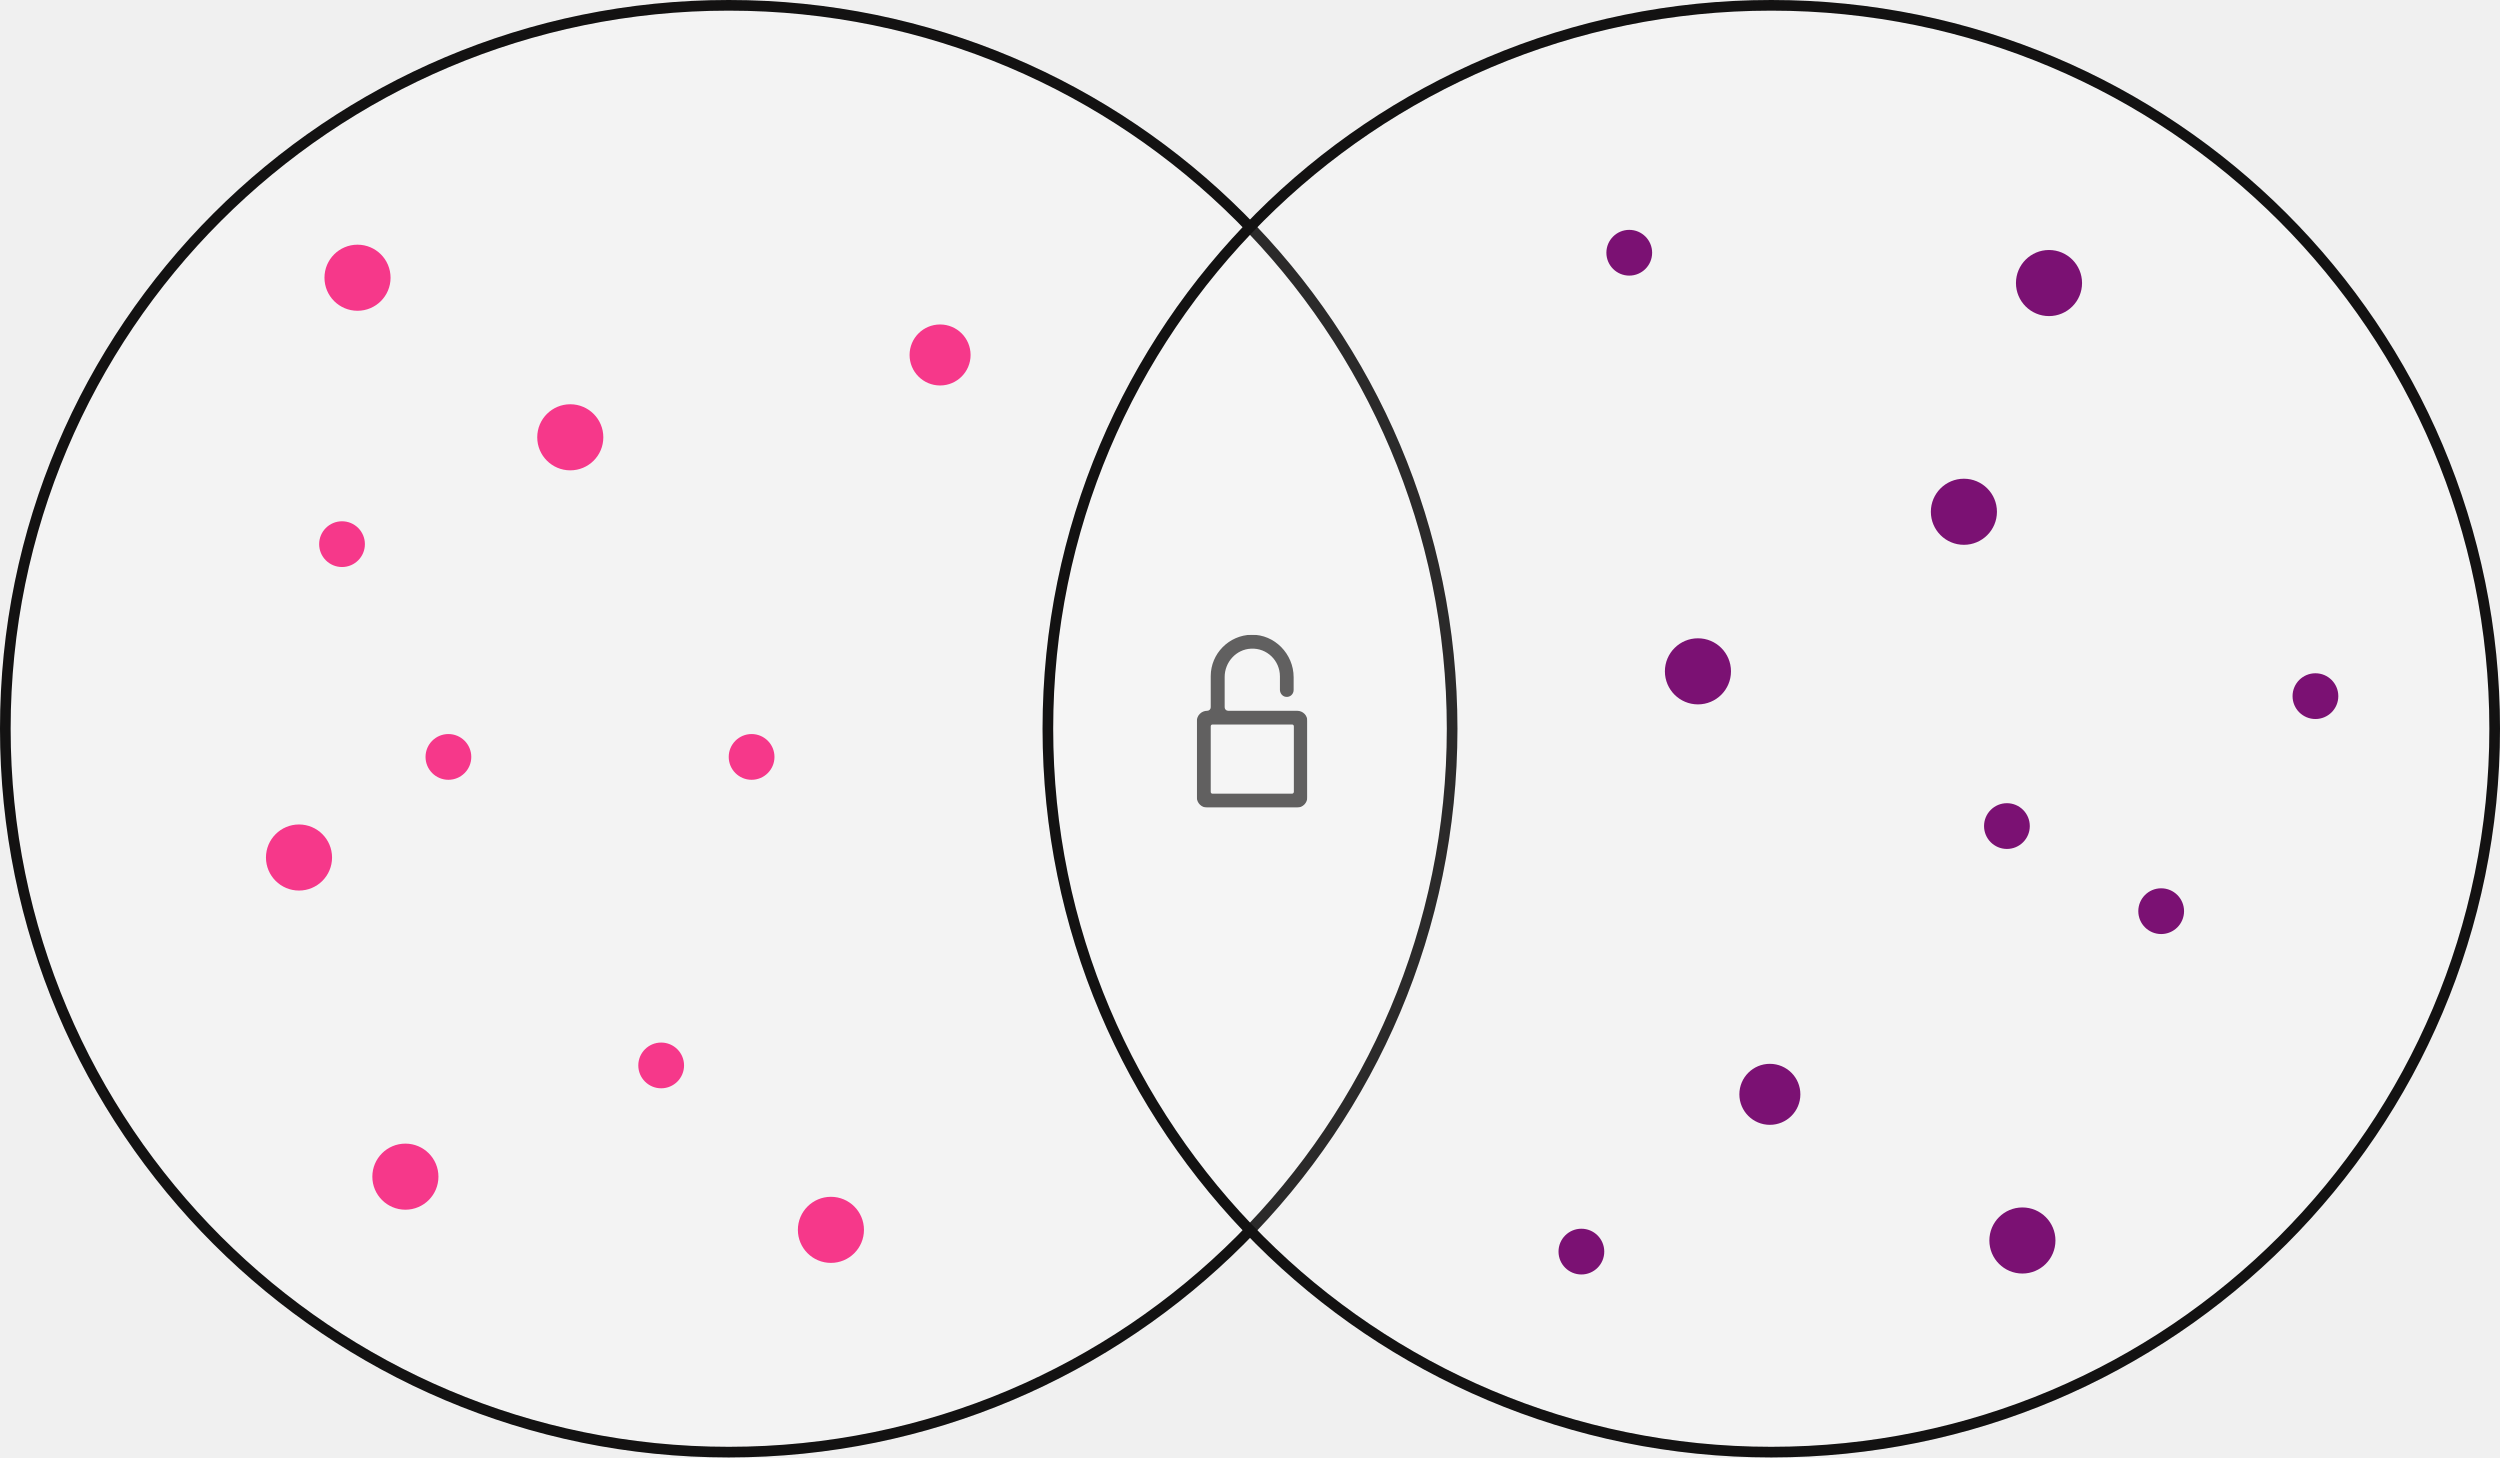
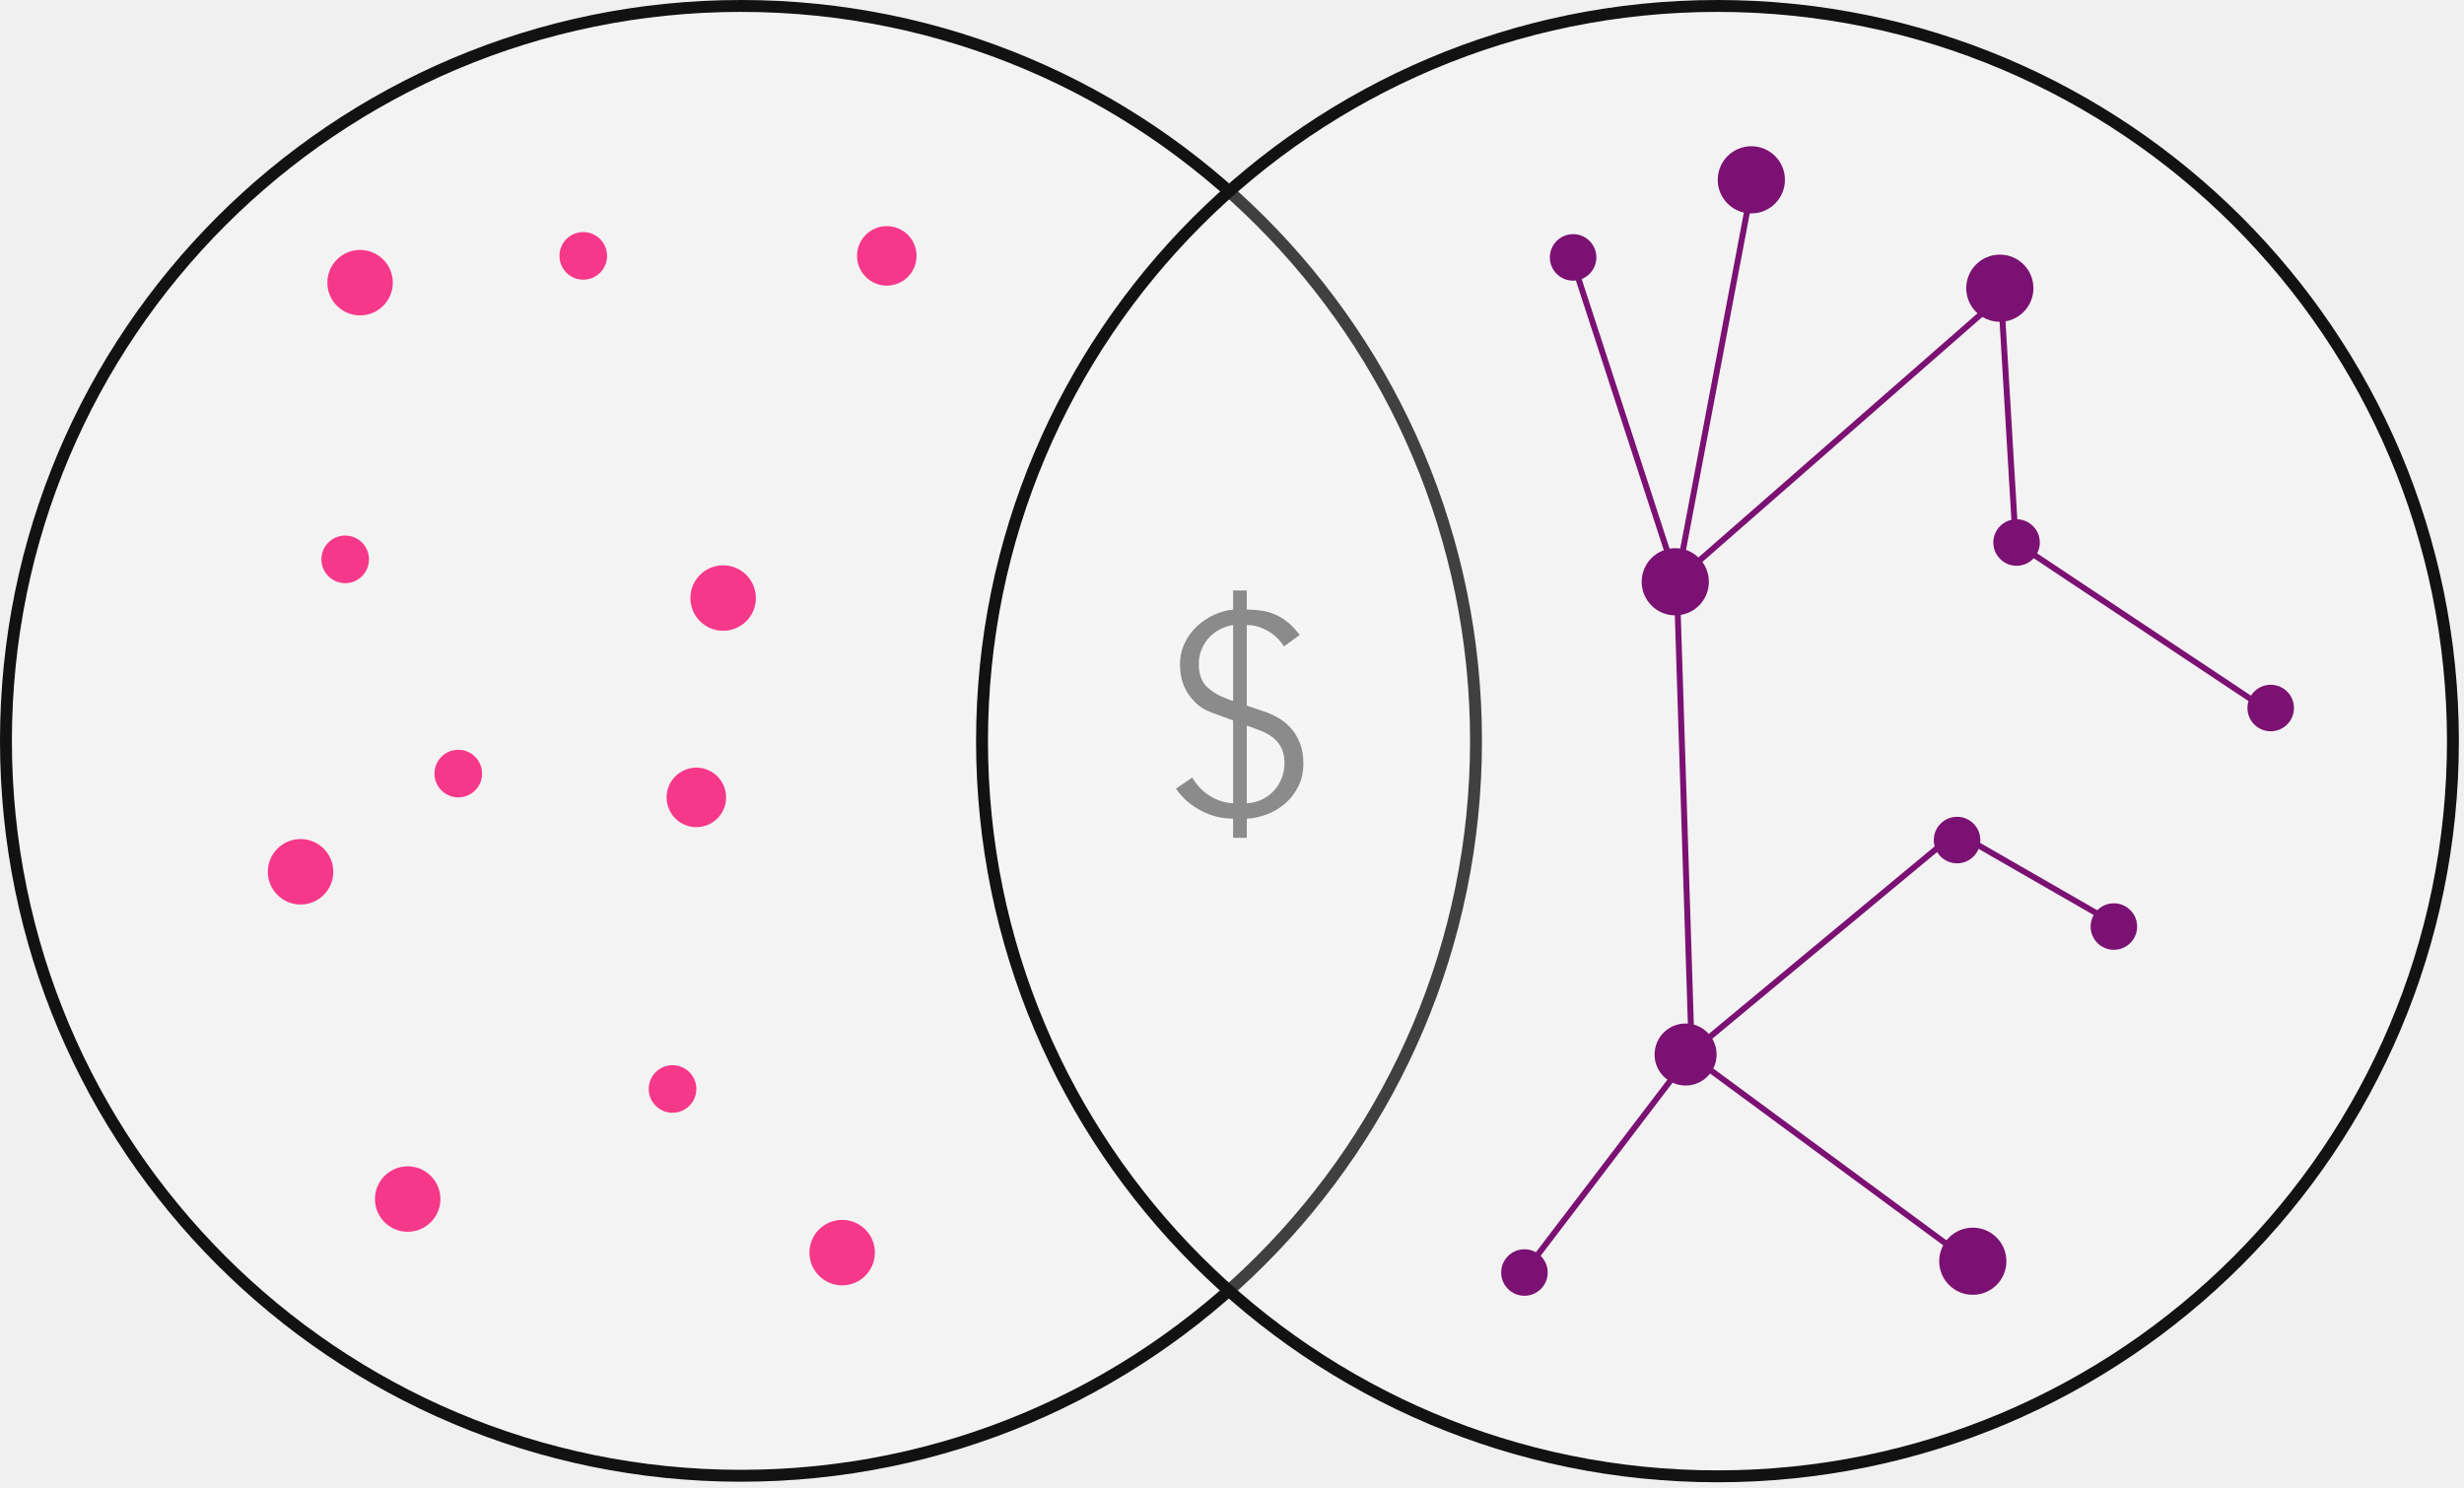
- <svg xmlns="http://www.w3.org/2000/svg" xmlns:xlink="http://www.w3.org/1999/xlink" width="470" height="274" viewBox="0 0 470 274">
+ <svg xmlns="http://www.w3.org/2000/svg" xmlns:xlink="http://www.w3.org/1999/xlink" width="414" height="250" viewBox="0 0 414 250">
  <defs>
-     <polygon id="lockedup-a" points="0 32.832 0 .331 20.781 .331 20.781 32.832" />
-     <polygon id="lockedup-c" points="0 32.832 0 .331 20.781 .331 20.781 32.832" />
-     <polygon id="lockedup-e" points="0 32.832 0 .331 20.781 .331 20.781 32.832" />
+     <polygon id="data-locked-a" points="0 29.825 0 .301 18.882 .301 18.882 29.825" />
+     <polygon id="data-locked-c" points="0 29.825 0 .301 18.882 .301 18.882 29.825" />
  </defs>
  <g fill="none" fill-rule="evenodd" transform="translate(1 1)">
-     <circle cx="136" cy="136" r="136" fill="#FFF" fill-opacity=".104" stroke="#E2E2E2" stroke-width="2" />
-     <circle cx="332" cy="136" r="136" fill="#FFF" fill-opacity=".104" stroke="#E2E2E2" stroke-width="2" />
-     <g transform="translate(223 120.084)">
-       <mask id="lockedup-b" fill="#fff">
-         <use xlink:href="#lockedup-a" />
-       </mask>
-       <path fill="#393A3A" d="M17.912,-9.786 L2.951,-9.786 C2.784,-9.786 2.618,-9.911 2.618,-10.119 L2.618,-22.462 C2.618,-22.628 2.743,-22.794 2.951,-22.794 L17.912,-22.794 C18.078,-22.794 18.245,-22.67 18.245,-22.462 L18.245,-10.119 C18.245,-9.953 18.078,-9.786 17.912,-9.786 M18.868,-25.371 L5.901,-25.371 C5.527,-25.371 5.236,-25.662 5.236,-26.036 L5.236,-31.73 C5.236,-34.514 7.398,-36.925 10.182,-37.049 C13.174,-37.216 15.626,-34.805 15.626,-31.854 L15.626,-27.319 C15.626,-26.654 16.125,-26.031 16.79,-25.989 C17.58,-25.906 18.203,-26.53 18.203,-27.278 L18.203,-31.688 C18.203,-36.052 14.629,-39.751 10.265,-39.668 C6.068,-39.584 2.618,-36.135 2.618,-31.896 L2.618,-26.036 C2.618,-25.662 2.327,-25.371 1.953,-25.371 C0.873,-25.371 0,-24.498 0,-23.418 L0,-9.121 C0,-8.041 0.873,-7.168 1.953,-7.168 L18.826,-7.168 C19.907,-7.168 20.78,-8.041 20.78,-9.121 L20.78,-23.418 C20.821,-24.498 19.949,-25.371 18.868,-25.371" mask="url(#lockedup-b)" />
-       <polyline fill="#393A3A" points="15.628 -29.944 15.628 -24.748 18.201 -24.748 18.201 -29.944" mask="url(#lockedup-b)" />
+     <circle cx="123.5" cy="123.5" r="123.5" fill="#FFF" fill-opacity=".104" fill-rule="nonzero" stroke="#E2E2E2" stroke-width="1.82" />
+     <circle cx="123.5" cy="123.5" r="123.5" fill="#FFF" fill-opacity=".104" fill-rule="nonzero" stroke="#131212" stroke-width="2" />
+     <g transform="translate(164)">
+       <ellipse cx="123.57" cy="123.546" fill="#FFF" fill-opacity=".104" fill-rule="nonzero" stroke="#E2E2E2" stroke-width="1.82" rx="123.57" ry="123.546" />
+       <g transform="translate(24.532 109.088)">
+         <mask id="data-locked-b" fill="#fff">
+           <use xlink:href="#data-locked-a" />
+         </mask>
+         <path fill="#393A3A" fill-rule="nonzero" d="M16.275,-8.89 L2.681,-8.89 C2.53,-8.89 2.379,-9.003 2.379,-9.192 L2.379,-20.405 C2.379,-20.556 2.492,-20.707 2.681,-20.707 L16.275,-20.707 C16.426,-20.707 16.577,-20.594 16.577,-20.405 L16.577,-9.192 C16.577,-9.041 16.426,-8.89 16.275,-8.89 M17.144,-23.048 L5.362,-23.048 C5.022,-23.048 4.758,-23.312 4.758,-23.652 L4.758,-28.824 C4.758,-31.354 6.721,-33.543 9.251,-33.656 C11.97,-33.808 14.198,-31.618 14.198,-28.937 L14.198,-24.817 C14.198,-24.213 14.651,-23.647 15.255,-23.609 C15.973,-23.534 16.539,-24.1 16.539,-24.78 L16.539,-28.786 C16.539,-32.75 13.292,-36.11 9.327,-36.035 C5.513,-35.959 2.379,-32.826 2.379,-28.975 L2.379,-23.652 C2.379,-23.312 2.115,-23.048 1.775,-23.048 C0.793,-23.048 0,-22.255 0,-21.273 L0,-8.286 C0,-7.304 0.793,-6.512 1.775,-6.512 L17.106,-6.512 C18.088,-6.512 18.881,-7.304 18.881,-8.286 L18.881,-21.273 C18.918,-22.255 18.125,-23.048 17.144,-23.048" mask="url(#data-locked-b)" />
+         <g>
+           <mask id="data-locked-d" fill="#fff">
+             <use xlink:href="#data-locked-c" />
+           </mask>
+           <polyline fill="#393A3A" fill-rule="nonzero" points="14.2 -27.202 14.2 -22.481 16.537 -22.481 16.537 -27.202" mask="url(#data-locked-d)" />
+         </g>
+       </g>
+       <ellipse cx="123.57" cy="123.546" fill="#FFF" fill-opacity=".104" fill-rule="nonzero" stroke="#131212" stroke-width="2" rx="123.57" ry="123.546" />
+       <g fill="#7B1173" fill-rule="nonzero" transform="translate(87 23)">
+         <ellipse cx="79.468" cy="187.948" rx="5.645" ry="5.644" />
+         <ellipse cx="42.258" cy="6.219" rx="5.645" ry="5.644" />
+         <ellipse cx="29.479" cy="73.769" rx="5.645" ry="5.644" />
+         <ellipse cx="76.823" cy="117.171" rx="3.908" ry="3.908" />
+         <ellipse cx="86.823" cy="67.171" rx="3.908" ry="3.908" />
+         <ellipse cx="4.134" cy="189.845" rx="3.908" ry="3.908" />
+         <ellipse cx="12.312" cy="19.255" rx="3.908" ry="3.908" />
+         <ellipse cx="31.211" cy="153.21" rx="5.211" ry="5.21" />
+         <ellipse cx="103.172" cy="131.706" rx="3.908" ry="3.908" />
+         <ellipse cx="84.011" cy="24.432" rx="5.645" ry="5.644" />
+         <ellipse cx="129.522" cy="94.982" rx="3.908" ry="3.908" />
+       </g>
+       <path fill="#000" d="M44.488,133.984 C45.384,133.952 46.216,133.752 46.984,133.384 C47.752,133.016 48.424,132.528 49,131.92 C49.576,131.312 50.024,130.6 50.344,129.784 C50.664,128.968 50.824,128.08 50.824,127.12 C50.824,126.64 50.76,126.144 50.632,125.632 C50.504,125.12 50.288,124.624 49.984,124.144 C49.68,123.664 49.248,123.216 48.688,122.8 C48.128,122.384 47.416,122.016 46.552,121.696 L44.488,120.928 L44.488,133.984 Z M42.184,104.032 C41.416,104.16 40.688,104.4 40,104.752 C39.312,105.104 38.704,105.56 38.176,106.12 C37.648,106.68 37.224,107.336 36.904,108.088 C36.584,108.84 36.424,109.664 36.424,110.56 C36.424,112.256 36.872,113.536 37.768,114.4 C38.664,115.264 39.864,115.968 41.368,116.512 L42.184,116.8 L42.184,104.032 Z M42.184,136.576 C41.32,136.576 40.44,136.472 39.544,136.264 C38.648,136.056 37.776,135.736 36.928,135.304 C36.08,134.872 35.288,134.344 34.552,133.72 C33.816,133.096 33.16,132.368 32.584,131.536 L35.32,129.664 C36.088,130.976 37.08,132.008 38.296,132.76 C39.512,133.512 40.808,133.92 42.184,133.984 L42.184,120.064 L38.776,118.816 C37.592,118.4 36.64,117.84 35.92,117.136 C35.2,116.432 34.64,115.696 34.24,114.928 C33.84,114.16 33.576,113.408 33.448,112.672 C33.32,111.936 33.256,111.296 33.256,110.752 C33.256,109.408 33.52,108.184 34.048,107.08 C34.576,105.976 35.272,105.024 36.136,104.224 C37,103.424 37.96,102.784 39.016,102.304 C40.072,101.824 41.128,101.536 42.184,101.44 L42.184,98.224 L44.488,98.224 L44.488,101.44 C45.288,101.44 46.088,101.496 46.888,101.608 C47.688,101.72 48.464,101.936 49.216,102.256 C49.968,102.576 50.688,103.016 51.376,103.576 C52.064,104.136 52.728,104.848 53.368,105.712 L50.728,107.632 C49.992,106.48 49.056,105.592 47.92,104.968 C46.784,104.344 45.64,104.032 44.488,104.032 L44.488,117.568 L47.848,118.72 C48.552,118.976 49.272,119.328 50.008,119.776 C50.744,120.224 51.408,120.792 52,121.48 C52.592,122.168 53.072,122.992 53.44,123.952 C53.808,124.912 53.992,126.032 53.992,127.312 C53.992,128.688 53.728,129.928 53.2,131.032 C52.672,132.136 51.968,133.088 51.088,133.888 C50.208,134.688 49.192,135.32 48.04,135.784 C46.888,136.248 45.704,136.512 44.488,136.576 L44.488,139.792 L42.184,139.792 L42.184,136.576 Z" opacity=".433" />
    </g>
-     <circle cx="136" cy="136" r="136" fill="#FFF" fill-opacity=".104" stroke="#131212" stroke-width="2" />
-     <circle cx="332" cy="136" r="136" fill="#FFF" fill-opacity=".104" stroke="#131212" stroke-width="2" />
-     <circle cx="379.213" cy="232.213" r="6.213" fill="#7B1173" />
-     <circle cx="318.213" cy="125.213" r="6.213" fill="#7B1173" />
-     <circle cx="368.213" cy="95.213" r="6.213" fill="#7B1173" />
-     <circle cx="376.301" cy="154.301" r="4.301" fill="#7B1173" />
-     <circle cx="296.301" cy="234.301" r="4.301" fill="#7B1173" />
-     <circle cx="305.301" cy="46.515" r="4.301" fill="#7B1173" />
-     <circle cx="331.735" cy="204.735" r="5.735" fill="#7B1173" />
-     <circle cx="405.301" cy="170.301" r="4.301" fill="#7B1173" />
-     <circle cx="384.213" cy="52.213" r="6.213" fill="#7B1173" />
-     <circle cx="434.301" cy="129.875" r="4.301" fill="#7B1173" />
-     <circle cx="55.213" cy="160.213" r="6.213" fill="#F6388A" />
-     <circle cx="75.213" cy="220.213" r="6.213" fill="#F6388A" />
-     <circle cx="155.213" cy="230.213" r="6.213" fill="#F6388A" />
-     <circle cx="83.301" cy="141.301" r="4.301" fill="#F6388A" />
-     <circle cx="63.301" cy="101.301" r="4.301" fill="#F6388A" />
-     <circle cx="106.213" cy="81.213" r="6.213" fill="#F6388A" />
-     <circle cx="66.213" cy="51.213" r="6.213" fill="#F6388A" />
-     <circle cx="123.301" cy="199.301" r="4.301" fill="#F6388A" />
-     <circle cx="140.301" cy="141.301" r="4.301" fill="#F6388A" />
-     <circle cx="175.735" cy="65.735" r="5.735" fill="#F6388A" />
-     <g transform="translate(224 118)">
-       <mask id="lockedup-d" fill="#fff">
-         <use xlink:href="#lockedup-c" />
-       </mask>
-       <path fill="#131212" d="M17.912,30.214 L2.951,30.214 C2.784,30.214 2.618,30.089 2.618,29.881 L2.618,17.538 C2.618,17.372 2.743,17.206 2.951,17.206 L17.912,17.206 C18.078,17.206 18.245,17.33 18.245,17.538 L18.245,29.881 C18.245,30.047 18.078,30.214 17.912,30.214 M18.868,14.629 L5.901,14.629 C5.527,14.629 5.236,14.338 5.236,13.964 L5.236,8.27 C5.236,5.486 7.398,3.075 10.182,2.951 C13.174,2.784 15.626,5.195 15.626,8.146 L15.626,10.681 C15.626,11.346 16.125,11.969 16.79,12.011 C17.58,12.094 18.203,11.47 18.203,10.722 L18.203,8.312 C18.203,3.948 14.629,0.249 10.265,0.332 C6.068,0.416 2.618,3.865 2.618,8.104 L2.618,13.964 C2.618,14.338 2.327,14.629 1.953,14.629 C0.873,14.629 0,15.502 0,16.582 L0,30.879 C0,31.959 0.873,32.832 1.953,32.832 L18.826,32.832 C19.907,32.832 20.78,31.959 20.78,30.879 L20.78,16.582 C20.821,15.502 19.949,14.629 18.868,14.629" mask="url(#lockedup-d)" opacity=".657" />
-     </g>
-     <g transform="translate(223 120.084)">
-       <mask id="lockedup-f" fill="#fff">
-         <use xlink:href="#lockedup-e" />
-       </mask>
-       <polyline fill="#393A3A" points="15.628 -29.944 15.628 -24.748 18.201 -24.748 18.201 -29.944" mask="url(#lockedup-f)" />
-     </g>
+     <circle cx="49.5" cy="145.5" r="5.5" fill="#F6388A" fill-rule="nonzero" />
+     <circle cx="67.5" cy="200.5" r="5.5" fill="#F6388A" fill-rule="nonzero" />
+     <circle cx="140.5" cy="209.5" r="5.5" fill="#F6388A" fill-rule="nonzero" />
+     <circle cx="76" cy="129" r="4" fill="#F6388A" fill-rule="nonzero" />
+     <circle cx="57" cy="93" r="4" fill="#F6388A" fill-rule="nonzero" />
+     <circle cx="120.5" cy="99.5" r="5.5" fill="#F6388A" fill-rule="nonzero" />
+     <circle cx="59.5" cy="46.5" r="5.5" fill="#F6388A" fill-rule="nonzero" />
+     <circle cx="112" cy="182" r="4" fill="#F6388A" fill-rule="nonzero" />
+     <circle cx="97" cy="42" r="4" fill="#F6388A" fill-rule="nonzero" />
+     <circle cx="148" cy="42" r="5" fill="#F6388A" fill-rule="nonzero" />
+     <circle cx="116" cy="133" r="5" fill="#F6388A" fill-rule="nonzero" />
+     <polyline stroke="#7B1173" stroke-linecap="square" points="263.447 43.5 280.716 96.489 283.248 175.896 255.822 211.889" />
+     <polyline stroke="#7B1173" points="379.641 118.119 337.684 90.199 335.219 48.85 281.795 95.6" />
+     <polyline stroke="#7B1173" points="330.402 211.266 282.775 176.166 327.654 138.895 355.119 154.691" />
+     <path stroke="#7B1173" d="M280.703,97.078 L293.5,29.5" />
  </g>
</svg>
